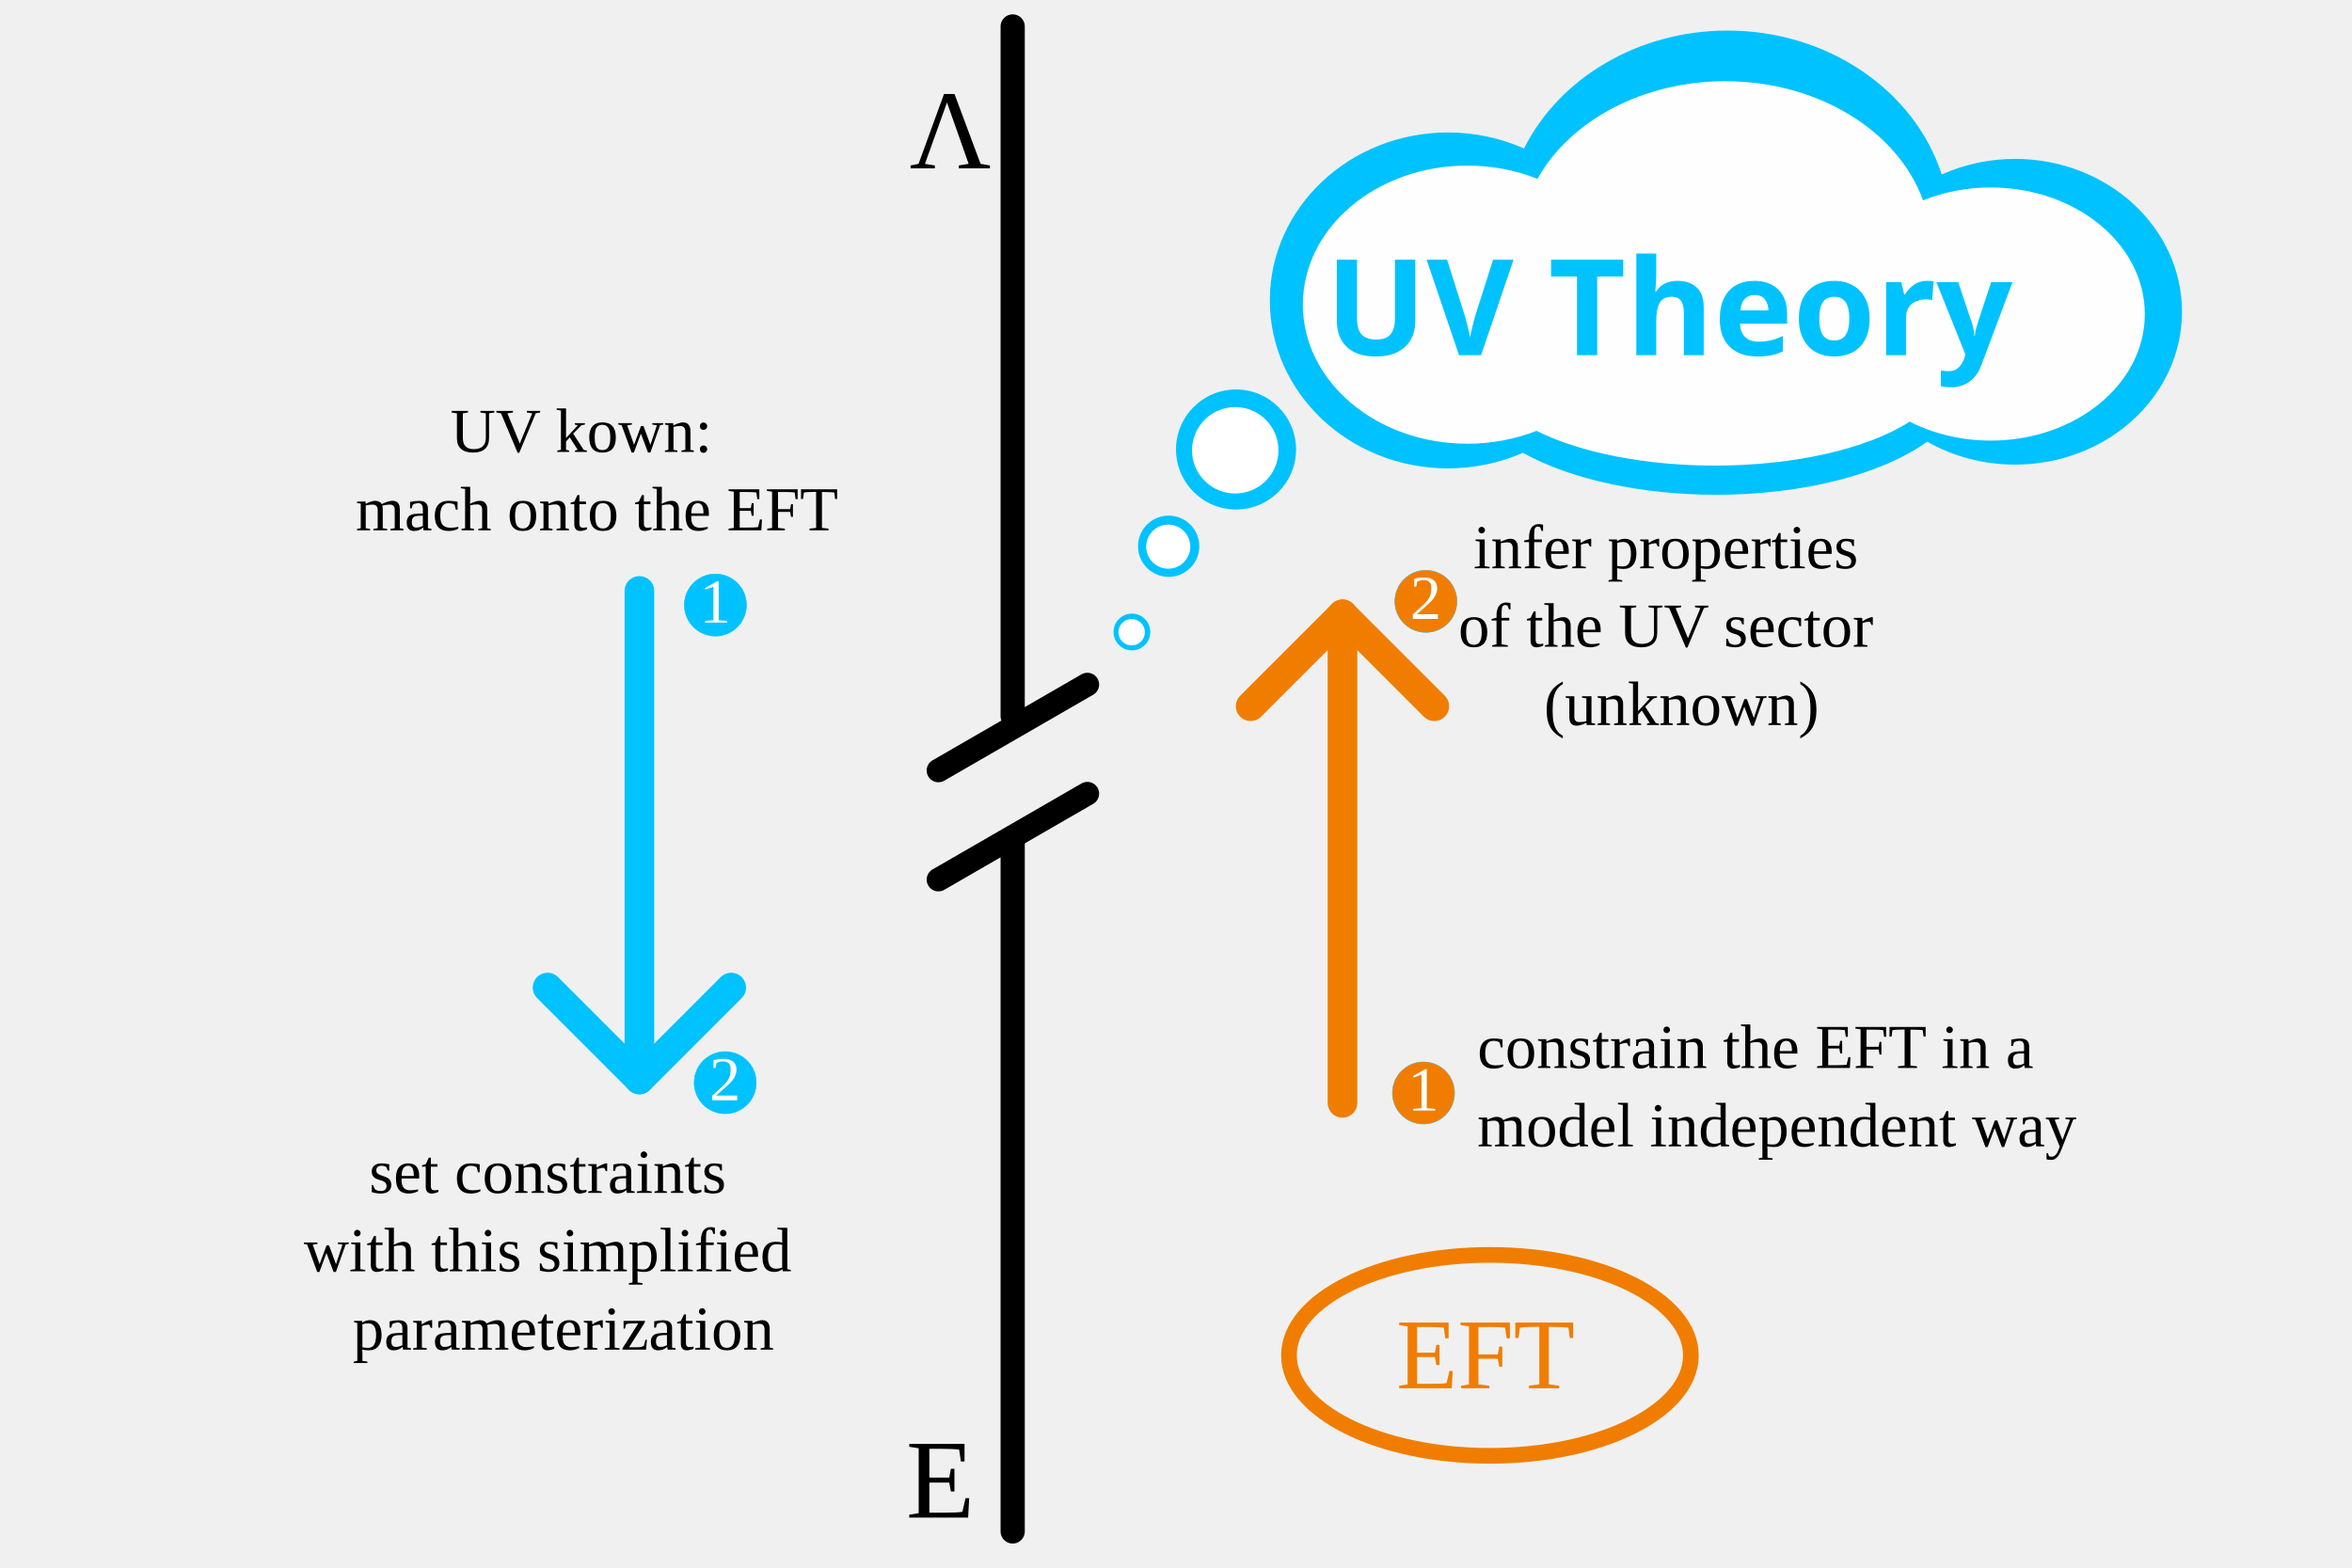
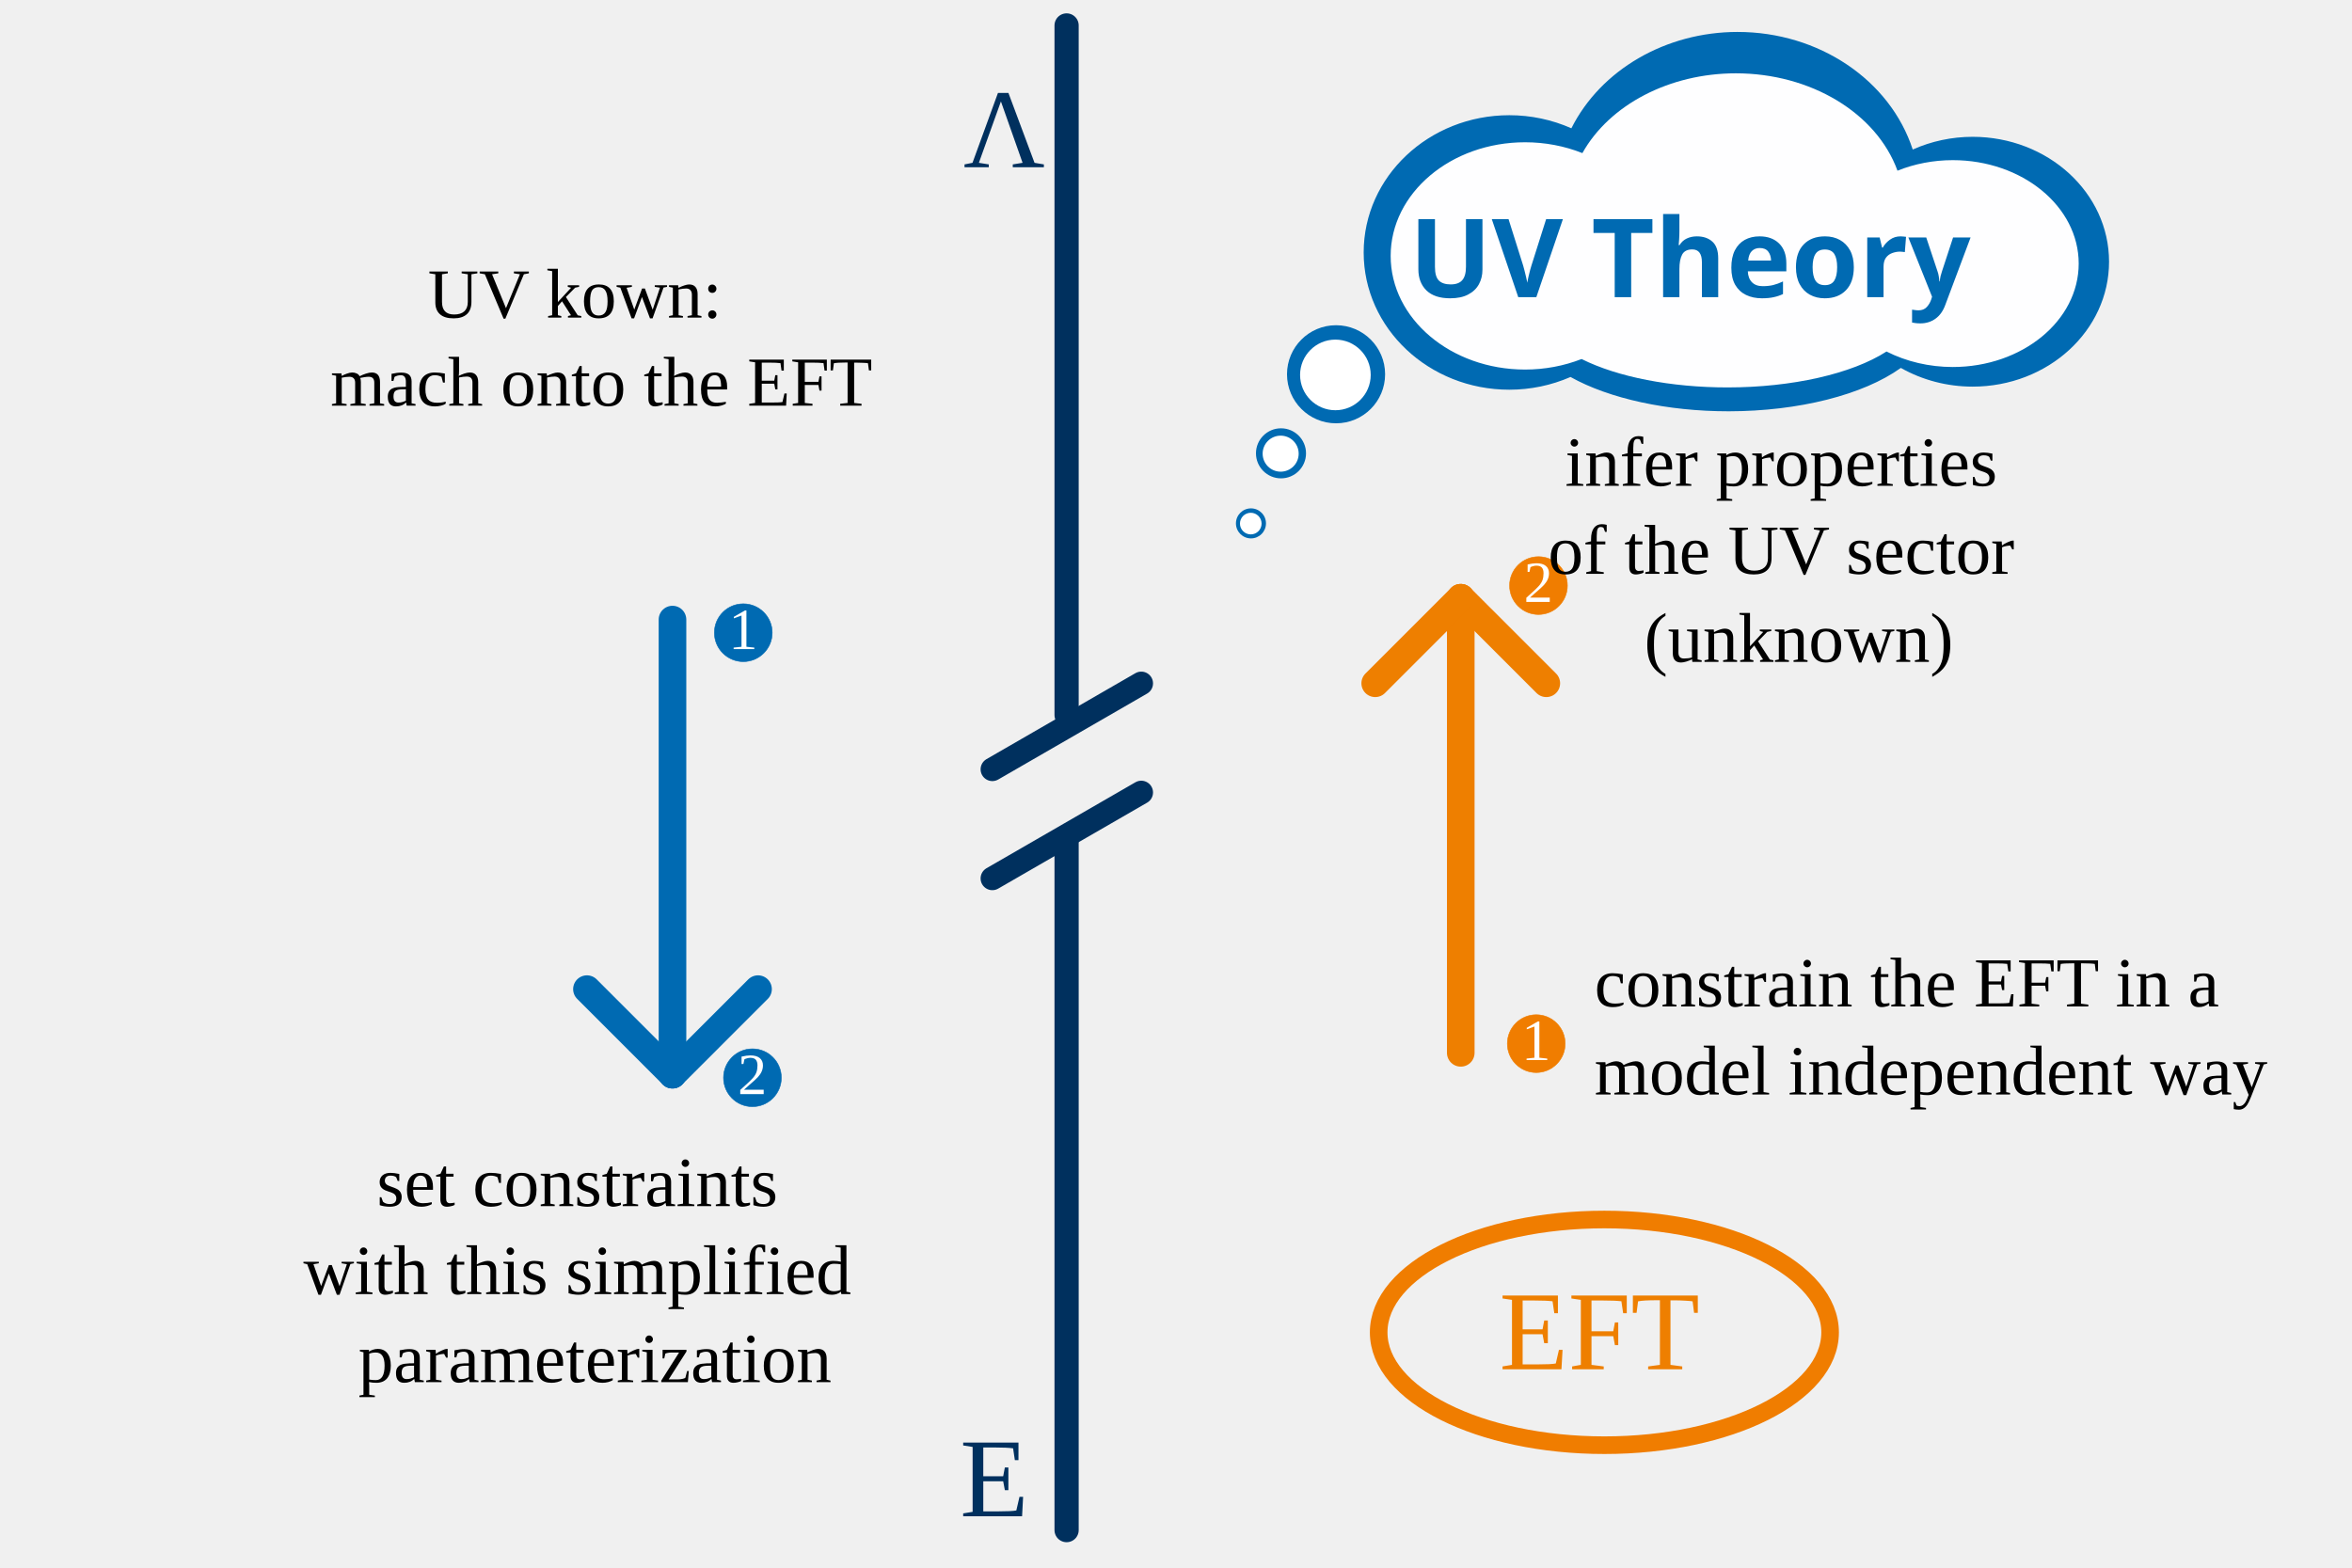
<svg xmlns="http://www.w3.org/2000/svg" width="1500" height="1000" viewBox="0 0 396.875 264.583" version="1.1" id="svg5">
  <defs id="defs2">
    <marker style="overflow:visible;" id="Arrow1Mend" refX="0.0" refY="0.0" orient="auto">
      <path transform="scale(0.4) rotate(180) translate(10,0)" style="fill-rule:evenodd;fill:context-stroke;stroke:context-stroke;stroke-width:1.0pt;" d="M 0.0,0.0 L 5.0,-5.0 L -12.5,0.0 L 5.0,5.0 L 0.0,0.0 z " id="path862" />
    </marker>
    <marker style="overflow:visible" id="marker1133" refX="0.0" refY="0.0" orient="auto">
      <path transform="scale(0.8) translate(12.5,0)" style="fill-rule:evenodd;fill:context-stroke;stroke:context-stroke;stroke-width:1.0pt" d="M 0.0,0.0 L 5.0,-5.0 L -12.5,0.0 L 5.0,5.0 L 0.0,0.0 z " id="path1131" />
    </marker>
    <marker style="overflow:visible" id="marker1123" refX="0.0" refY="0.0" orient="auto">
      <path transform="scale(0.8) translate(12.5,0)" style="fill-rule:evenodd;fill:context-stroke;stroke:context-stroke;stroke-width:1.0pt" d="M 0.0,0.0 L 5.0,-5.0 L -12.5,0.0 L 5.0,5.0 L 0.0,0.0 z " id="path1121" />
    </marker>
    <marker style="overflow:visible" id="Arrow1Lstart" refX="0.0" refY="0.0" orient="auto">
      <path transform="scale(0.8) translate(12.5,0)" style="fill-rule:evenodd;fill:context-stroke;stroke:context-stroke;stroke-width:1.0pt" d="M 0.0,0.0 L 5.0,-5.0 L -12.5,0.0 L 5.0,5.0 L 0.0,0.0 z " id="path853" />
    </marker>
  </defs>
  <g id="layer1">
-     <text xml:space="preserve" style="font-style:normal;font-weight:normal;font-size:18.997px;line-height:1.25;font-family:sans-serif;fill:#000000;fill-opacity:1;stroke:none;stroke-width:0.475" x="153.465" y="28.406" id="text5492">
-       <tspan style="font-style:normal;font-variant:normal;font-weight:normal;font-stretch:normal;font-family:'Liberation Serif';-inkscape-font-specification:'Liberation Serif';stroke-width:0.475" x="153.465" y="28.406" id="tspan9560">Λ</tspan>
+     <text xml:space="preserve" style="font-style:normal;font-weight:normal;font-size:18.993px;line-height:1.25;font-family:sans-serif;fill:#00305e;fill-opacity:1;stroke:none;stroke-width:0.475" x="162.566" y="28.23" id="text5492">
+       <tspan style="font-style:normal;font-variant:normal;font-weight:normal;font-stretch:normal;font-family:'Liberation Serif';-inkscape-font-specification:'Liberation Serif';fill:#00305e;fill-opacity:1;stroke-width:0.475" x="162.566" y="28.23" id="tspan9560">Λ</tspan>
    </text>
-     <path style="fill:none;stroke:#000000;stroke-width:4.084;stroke-linecap:round;stroke-linejoin:miter;stroke-miterlimit:4;stroke-dasharray:none;stroke-opacity:1" d="M 170.879,4.465 V 120.882" id="path1956" />
-     <path style="fill:none;stroke:#000000;stroke-width:4.084;stroke-linecap:round;stroke-linejoin:miter;stroke-miterlimit:4;stroke-dasharray:none;stroke-opacity:1" d="M 170.879,142.048 V 258.465" id="path2071" />
-     <path style="fill:none;stroke:#000000;stroke-width:3.969;stroke-linecap:round;stroke-linejoin:miter;stroke-miterlimit:4;stroke-dasharray:none;stroke-opacity:1" d="m 158.348,148.455 c 25.132,-14.51 25.132,-14.51 25.132,-14.51" id="path2965" />
-     <path style="fill:none;stroke:#000000;stroke-width:3.969;stroke-linecap:round;stroke-linejoin:miter;stroke-miterlimit:4;stroke-dasharray:none;stroke-opacity:1" d="m 158.348,130.039 c 25.132,-14.51 25.132,-14.51 25.132,-14.51" id="path3065" />
-     <text xml:space="preserve" style="font-style:normal;font-weight:normal;font-size:18.997px;line-height:1.25;font-family:sans-serif;fill:#000000;fill-opacity:1;stroke:none;stroke-width:0.475" x="152.88" y="256.128" id="text3897">
-       <tspan style="font-style:normal;font-variant:normal;font-weight:normal;font-stretch:normal;font-family:'Liberation Serif';-inkscape-font-specification:'Liberation Serif';stroke-width:0.475" x="152.88" y="256.128" id="tspan3895">E</tspan>
+     <path style="fill:none;stroke:#00305e;stroke-width:4.084;stroke-linecap:round;stroke-linejoin:miter;stroke-miterlimit:4;stroke-dasharray:none;stroke-opacity:1" d="M 179.977,4.294 V 120.686" id="path1956" />
+     <path style="fill:none;stroke:#00305e;stroke-width:4.084;stroke-linecap:round;stroke-linejoin:miter;stroke-miterlimit:4;stroke-dasharray:none;stroke-opacity:1" d="M 179.977,141.849 V 258.241" id="path2071" />
+     <path style="fill:none;stroke:#00305e;stroke-width:3.968;stroke-linecap:round;stroke-linejoin:miter;stroke-miterlimit:4;stroke-dasharray:none;stroke-opacity:1" d="m 167.449,148.254 c 25.127,-14.507 25.127,-14.507 25.127,-14.507" id="path2965" />
+     <path style="fill:none;stroke:#00305e;stroke-width:3.968;stroke-linecap:round;stroke-linejoin:miter;stroke-miterlimit:4;stroke-dasharray:none;stroke-opacity:1" d="m 167.449,129.841 c 25.127,-14.507 25.127,-14.507 25.127,-14.507" id="path3065" />
+     <text xml:space="preserve" style="font-style:normal;font-weight:normal;font-size:18.993px;line-height:1.25;font-family:sans-serif;fill:#00305e;fill-opacity:1;stroke:none;stroke-width:0.475" x="161.982" y="255.904" id="text3897">
+       <tspan style="font-style:normal;font-variant:normal;font-weight:normal;font-stretch:normal;font-family:'Liberation Serif';-inkscape-font-specification:'Liberation Serif';fill:#00305e;fill-opacity:1;stroke-width:0.475" x="161.982" y="255.904" id="tspan3895">E</tspan>
    </text>
-     <text xml:space="preserve" style="font-style:normal;font-weight:normal;font-size:16.933px;line-height:1.25;font-family:sans-serif;fill:#f07d00;fill-opacity:1;stroke:none;stroke-width:0.265;stroke-miterlimit:4;stroke-dasharray:none" x="235.621" y="234.304" id="text5481">
-       <tspan id="tspan5479" style="font-style:normal;font-variant:normal;font-weight:normal;font-stretch:normal;font-size:16.933px;font-family:'Liberation Serif';-inkscape-font-specification:'Liberation Serif';fill:#f07d00;fill-opacity:1;stroke-width:0.265;stroke-miterlimit:4;stroke-dasharray:none" x="235.621" y="234.304">EFT</tspan>
+     <text xml:space="preserve" style="font-style:normal;font-weight:normal;font-size:19.019px;line-height:1.25;font-family:sans-serif;fill:#ee7f00;fill-opacity:1;stroke:none;stroke-width:0.298;stroke-miterlimit:4;stroke-dasharray:none" x="252.994" y="231.103" id="text5481">
+       <tspan id="tspan5479" style="font-style:normal;font-variant:normal;font-weight:normal;font-stretch:normal;font-size:19.019px;font-family:'Liberation Serif';-inkscape-font-specification:'Liberation Serif';fill:#ee7f00;fill-opacity:1;stroke-width:0.298;stroke-miterlimit:4;stroke-dasharray:none" x="252.994" y="231.103">EFT</tspan>
    </text>
-     <ellipse style="opacity:1;fill:#ff0000;fill-opacity:0;stroke:#f07d00;stroke-width:2.646;stroke-linecap:round;stroke-linejoin:round;stroke-opacity:1" id="path27969" cx="251.407" cy="228.749" rx="33.91" ry="16.955" />
-     <path style="opacity:1;fill:none;stroke:#f07d00;stroke-width:5;stroke-linecap:round;stroke-linejoin:round;stroke-miterlimit:4;stroke-dasharray:none;stroke-opacity:1;paint-order:stroke fill markers" d="M 226.528,186.132 V 103.696" id="path29809" />
-     <path style="fill:none;stroke:#f07d00;stroke-width:5;stroke-linecap:round;stroke-linejoin:round;stroke-miterlimit:4;stroke-dasharray:none;stroke-opacity:1" d="m 226.528,103.696 15.493,15.493" id="path31731" />
-     <path style="fill:none;stroke:#f07d00;stroke-width:5;stroke-linecap:round;stroke-linejoin:round;stroke-miterlimit:4;stroke-dasharray:none;stroke-opacity:1" d="M 211.034,119.189 226.528,103.696" id="path31731-5" />
-     <path style="fill:none;stroke:#00c2ff;stroke-width:5;stroke-linecap:round;stroke-linejoin:round;stroke-miterlimit:4;stroke-dasharray:none;stroke-opacity:1;paint-order:stroke fill markers" d="M 107.891,99.733 V 182.169" id="path29809-0" />
-     <path style="fill:none;stroke:#00c2ff;stroke-width:5;stroke-linecap:round;stroke-linejoin:round;stroke-miterlimit:4;stroke-dasharray:none;stroke-opacity:1" d="M 107.891,182.169 92.397,166.676" id="path31731-4" />
-     <path style="fill:none;stroke:#00c2ff;stroke-width:5;stroke-linecap:round;stroke-linejoin:round;stroke-miterlimit:4;stroke-dasharray:none;stroke-opacity:1" d="m 123.384,166.676 -15.493,15.493" id="path31731-5-4" />
+     <ellipse style="opacity:1;fill:#ff0000;fill-opacity:0;stroke:#f07d00;stroke-width:2.972;stroke-linecap:round;stroke-linejoin:round;stroke-opacity:1" id="path27969" cx="270.724" cy="224.865" rx="38.087" ry="19.044" />
+     <path style="opacity:1;fill:none;stroke:#ee7f00;stroke-width:4.659;stroke-linecap:round;stroke-linejoin:round;stroke-miterlimit:4;stroke-dasharray:none;stroke-opacity:1;paint-order:stroke fill markers" d="M 246.488,177.691 V 100.885" id="path29809" />
+     <path style="fill:none;stroke:#ee7f00;stroke-width:4.659;stroke-linecap:round;stroke-linejoin:round;stroke-miterlimit:4;stroke-dasharray:none;stroke-opacity:1" d="m 246.488,100.885 14.435,14.435" id="path31731" />
+     <path style="fill:none;stroke:#ee7f00;stroke-width:4.659;stroke-linecap:round;stroke-linejoin:round;stroke-miterlimit:4;stroke-dasharray:none;stroke-opacity:1" d="m 232.052,115.32 14.435,-14.435" id="path31731-5" />
+     <path style="fill:none;stroke:#006ab2;stroke-width:4.659;stroke-linecap:round;stroke-linejoin:round;stroke-miterlimit:4;stroke-dasharray:none;stroke-opacity:1;paint-order:stroke fill markers" d="m 113.475,104.568 v 76.806" id="path29809-0" />
+     <path style="fill:none;stroke:#006ab2;stroke-width:4.659;stroke-linecap:round;stroke-linejoin:round;stroke-miterlimit:4;stroke-dasharray:none;stroke-opacity:1" d="M 113.475,181.374 99.04,166.939" id="path31731-4" />
+     <path style="fill:none;stroke:#006ab2;stroke-width:4.659;stroke-linecap:round;stroke-linejoin:round;stroke-miterlimit:4;stroke-dasharray:none;stroke-opacity:1" d="m 127.91,166.939 -14.435,14.435" id="path31731-5-4" />
  </g>
  <g id="layer2">
-     <ellipse style="fill:#000000;fill-opacity:0;stroke-width:2.229;stroke-linecap:round;stroke-linejoin:round" id="path945" cx="244.739" cy="21.351" rx="32.907" ry="21.764" />
-     <ellipse style="fill:#0000ff;fill-opacity:0;stroke-width:2.229;stroke-linecap:round;stroke-linejoin:round" id="path1015" cx="309.683" cy="23.092" rx="27.162" ry="20.023" />
-     <path id="path3315-6" style="fill:#00c2ff;fill-opacity:1;stroke-width:3.761;stroke-linecap:round;stroke-linejoin:round" d="m 291.498,5.158 a 37.666,33.761 0 0 0 -34.338,19.9 30.079,28.346 0 0 0 -12.812,-2.701 30.079,28.346 0 0 0 -30.079,28.346 30.079,28.346 0 0 0 30.079,28.346 30.079,28.346 0 0 0 12.635,-2.628 42.273,19.428 0 0 0 32.692,7.087 42.273,19.428 0 0 0 35.517,-8.96 28.182,25.798 0 0 0 14.812,3.864 28.182,25.798 0 0 0 28.182,-25.798 28.182,25.798 0 0 0 -28.182,-25.798 28.182,25.798 0 0 0 -12.355,2.628 37.666,33.761 0 0 0 -36.15,-24.286 z" />
+     <ellipse style="fill:#000000;fill-opacity:0;stroke-width:1.821;stroke-linecap:round;stroke-linejoin:round" id="path945" cx="255.004" cy="18.622" rx="26.891" ry="17.785" />
+     <ellipse style="fill:#0000ff;fill-opacity:0;stroke-width:1.821;stroke-linecap:round;stroke-linejoin:round" id="path1015" cx="308.073" cy="20.045" rx="22.195" ry="16.362" />
+     <path id="path3315-6" style="fill:#006ab2;fill-opacity:1;stroke-width:3.073;stroke-linecap:round;stroke-linejoin:round" d="m 293.213,5.39 a 30.779,27.588 0 0 0 -28.06,16.261 24.579,23.164 0 0 0 -10.469,-2.207 24.579,23.164 0 0 0 -24.579,23.164 24.579,23.164 0 0 0 24.579,23.164 24.579,23.164 0 0 0 10.325,-2.147 34.543,15.876 0 0 0 26.715,5.791 34.543,15.876 0 0 0 29.023,-7.322 23.029,21.081 0 0 0 12.103,3.158 23.029,21.081 0 0 0 23.029,-21.081 23.029,21.081 0 0 0 -23.029,-21.081 23.029,21.081 0 0 0 -10.096,2.148 30.779,27.588 0 0 0 -29.54,-19.846 z" />
  </g>
  <g id="layer3">
-     <path id="path3315" style="fill:#fefeff;fill-opacity:1;stroke-width:3.288;stroke-linecap:round;stroke-linejoin:round" d="m 291.129,13.704 a 34.769,27.956 0 0 0 -31.697,16.478 27.765,23.472 0 0 0 -11.826,-2.236 27.765,23.472 0 0 0 -27.765,23.472 27.765,23.472 0 0 0 27.765,23.472 27.765,23.472 0 0 0 11.663,-2.176 39.021,16.088 0 0 0 30.177,5.868 39.021,16.088 0 0 0 32.784,-7.419 26.014,21.362 0 0 0 13.672,3.2 26.014,21.362 0 0 0 26.014,-21.362 26.014,21.362 0 0 0 -26.014,-21.362 26.014,21.362 0 0 0 -11.405,2.176 34.769,27.956 0 0 0 -33.369,-20.11 z" />
-     <circle style="fill:#00c2ff;fill-opacity:1;stroke-width:1.729;stroke-linecap:round;stroke-linejoin:round" id="path4277" cx="208.566" cy="75.861" r="10.129" />
-     <circle style="fill:#ffffff;fill-opacity:1;stroke-width:1.729;stroke-linecap:round;stroke-linejoin:round" id="path4345" cx="208.431" cy="75.996" r="7.293" />
-     <circle style="fill:#00c2ff;fill-opacity:1;stroke-width:0.529;stroke-linecap:round;stroke-linejoin:round" id="path4277-7" cx="190.996" cy="106.66" r="3.101" />
-     <circle style="fill:#ffffff;fill-opacity:1;stroke-width:0.529;stroke-linecap:round;stroke-linejoin:round" id="path4345-5" cx="190.955" cy="106.701" r="2.232" />
-     <circle style="fill:#00c2ff;fill-opacity:1;stroke-width:0.882;stroke-linecap:round;stroke-linejoin:round" id="path4277-3" cx="197.197" cy="92.191" r="5.168" />
-     <circle style="fill:#ffffff;fill-opacity:1;stroke-width:0.882;stroke-linecap:round;stroke-linejoin:round" id="path4345-56" cx="197.128" cy="92.26" r="3.721" />
-     <text xml:space="preserve" style="font-style:normal;font-weight:normal;font-size:22.578px;line-height:1.25;font-family:sans-serif;fill:#00c2ff;fill-opacity:1;stroke:none;stroke-width:0.265" x="223.656" y="59.945" id="text6170">
-       <tspan id="tspan6168" style="font-style:normal;font-variant:normal;font-weight:bold;font-stretch:normal;font-size:22.578px;font-family:sans-serif;-inkscape-font-specification:'sans-serif Bold';fill:#00c2ff;fill-opacity:1;stroke-width:0.265" x="223.656" y="59.945">UV Theory</tspan>
+     <path id="path3315" style="fill:#fefeff;fill-opacity:1;stroke-width:2.687;stroke-linecap:round;stroke-linejoin:round" d="m 292.912,12.374 a 28.411,22.844 0 0 0 -25.901,13.465 22.688,19.18 0 0 0 -9.664,-1.828 22.688,19.18 0 0 0 -22.688,19.18 22.688,19.18 0 0 0 22.688,19.18 22.688,19.18 0 0 0 9.531,-1.778 31.886,13.146 0 0 0 24.66,4.795 31.886,13.146 0 0 0 26.79,-6.063 21.258,17.456 0 0 0 11.172,2.615 21.258,17.456 0 0 0 21.258,-17.456 21.258,17.456 0 0 0 -21.258,-17.456 21.258,17.456 0 0 0 -9.32,1.779 28.411,22.844 0 0 0 -27.268,-16.433 z" />
+     <circle style="fill:#006ab2;fill-opacity:1;stroke-width:1.413;stroke-linecap:round;stroke-linejoin:round" id="path4277" cx="225.445" cy="63.166" r="8.277" />
+     <circle style="fill:#ffffff;fill-opacity:1;stroke-width:1.413;stroke-linecap:round;stroke-linejoin:round" id="path4345" cx="225.334" cy="63.276" r="5.959" />
+     <circle style="fill:#006ab2;fill-opacity:1;stroke-width:0.432;stroke-linecap:round;stroke-linejoin:round" id="path4277-7" cx="211.087" cy="88.333" r="2.534" />
+     <circle style="fill:#ffffff;fill-opacity:1;stroke-width:0.432;stroke-linecap:round;stroke-linejoin:round" id="path4345-5" cx="211.054" cy="88.367" r="1.824" />
+     <circle style="fill:#006ab2;fill-opacity:1;stroke-width:0.721;stroke-linecap:round;stroke-linejoin:round" id="path4277-3" cx="216.155" cy="76.51" r="4.223" />
+     <circle style="fill:#ffffff;fill-opacity:1;stroke-width:0.721;stroke-linecap:round;stroke-linejoin:round" id="path4345-56" cx="216.098" cy="76.566" r="3.04" />
+     <text xml:space="preserve" style="font-style:normal;font-weight:normal;font-size:18.45px;line-height:1.25;font-family:sans-serif;fill:#006ab2;fill-opacity:1;stroke:none;stroke-width:0.216" x="237.775" y="50.159" id="text6170">
+       <tspan id="tspan6168" style="font-style:normal;font-variant:normal;font-weight:bold;font-stretch:normal;font-size:18.45px;font-family:sans-serif;-inkscape-font-specification:'sans-serif Bold';fill:#006ab2;fill-opacity:1;stroke-width:0.216" x="237.775" y="50.159">UV Theory</tspan>
    </text>
-     <circle style="opacity:1;fill:#f07d00;fill-opacity:1;stroke:#00c2ff;stroke-width:0.098;stroke-linecap:round;stroke-linejoin:round;stroke-miterlimit:4;stroke-dasharray:none;stroke-opacity:1;paint-order:stroke fill markers" id="path42083" cx="240.2" cy="184.467" r="5.236" />
-     <text xml:space="preserve" style="font-style:normal;font-weight:normal;font-size:10.583px;line-height:1.25;font-family:sans-serif;fill:#ffffff;fill-opacity:1;stroke:none;stroke-width:0.265" x="237.525" y="187.434" id="text44433">
-       <tspan id="tspan44431" style="font-style:normal;font-variant:normal;font-weight:normal;font-stretch:normal;font-family:'Liberation Serif';-inkscape-font-specification:'Liberation Serif';fill:#ffffff;fill-opacity:1;stroke-width:0.265" x="237.525" y="187.434">1</tspan>
+     <circle style="opacity:1;fill:#f07d00;fill-opacity:1;stroke:#ee7f00;stroke-width:0.091;stroke-linecap:round;stroke-linejoin:round;stroke-miterlimit:4;stroke-dasharray:none;stroke-opacity:1;paint-order:stroke fill markers" id="path42083" cx="259.226" cy="176.139" r="4.878" />
+     <text xml:space="preserve" style="font-style:normal;font-weight:normal;font-size:9.861px;line-height:1.25;font-family:sans-serif;fill:#ffffff;fill-opacity:1;stroke:none;stroke-width:0.247" x="256.734" y="178.904" id="text44433">
+       <tspan id="tspan44431" style="font-style:normal;font-variant:normal;font-weight:normal;font-stretch:normal;font-family:'Liberation Serif';-inkscape-font-specification:'Liberation Serif';fill:#ffffff;fill-opacity:1;stroke-width:0.247" x="256.734" y="178.904">1</tspan>
    </text>
-     <circle style="fill:#00c2ff;fill-opacity:1;stroke:#00c2ff;stroke-width:0.098;stroke-linecap:round;stroke-linejoin:round;stroke-miterlimit:4;stroke-dasharray:none;stroke-opacity:1;paint-order:stroke fill markers" id="path42083-3" cx="120.716" cy="102.113" r="5.236" />
-     <text xml:space="preserve" style="font-style:normal;font-weight:normal;font-size:10.583px;line-height:1.25;font-family:sans-serif;fill:#ffffff;fill-opacity:1;stroke:none;stroke-width:0.265" x="118.041" y="105.08" id="text44433-0">
-       <tspan id="tspan44431-6" style="font-style:normal;font-variant:normal;font-weight:normal;font-stretch:normal;font-family:'Liberation Serif';-inkscape-font-specification:'Liberation Serif';fill:#ffffff;fill-opacity:1;stroke-width:0.265" x="118.041" y="105.08">1</tspan>
+     <circle style="fill:#006ab2;fill-opacity:1;stroke:#006ab2;stroke-width:0.091;stroke-linecap:round;stroke-linejoin:round;stroke-miterlimit:4;stroke-dasharray:none;stroke-opacity:1;paint-order:stroke fill markers" id="path42083-3" cx="125.424" cy="106.785" r="4.878" />
+     <text xml:space="preserve" style="font-style:normal;font-weight:normal;font-size:9.861px;line-height:1.25;font-family:sans-serif;fill:#ffffff;fill-opacity:1;stroke:none;stroke-width:0.247" x="122.932" y="109.549" id="text44433-0">
+       <tspan id="tspan44431-6" style="font-style:normal;font-variant:normal;font-weight:normal;font-stretch:normal;font-family:'Liberation Serif';-inkscape-font-specification:'Liberation Serif';fill:#ffffff;fill-opacity:1;stroke-width:0.247" x="122.932" y="109.549">1</tspan>
    </text>
-     <circle style="fill:#00c2ff;fill-opacity:1;stroke:#00c2ff;stroke-width:0.098;stroke-linecap:round;stroke-linejoin:round;stroke-miterlimit:4;stroke-dasharray:none;stroke-opacity:1;paint-order:stroke fill markers" id="path42083-3-7" cx="122.37" cy="182.728" r="5.236" />
-     <text xml:space="preserve" style="font-style:normal;font-weight:normal;font-size:10.583px;line-height:1.25;font-family:sans-serif;fill:#ffffff;fill-opacity:1;stroke:none;stroke-width:0.265" x="119.695" y="185.695" id="text44433-0-9">
-       <tspan id="tspan44431-6-8" style="font-style:normal;font-variant:normal;font-weight:normal;font-stretch:normal;font-family:'Liberation Serif';-inkscape-font-specification:'Liberation Serif';fill:#ffffff;fill-opacity:1;stroke-width:0.265" x="119.695" y="185.695">2</tspan>
+     <circle style="fill:#006ab2;fill-opacity:1;stroke:#006ab2;stroke-width:0.091;stroke-linecap:round;stroke-linejoin:round;stroke-miterlimit:4;stroke-dasharray:none;stroke-opacity:1;paint-order:stroke fill markers" id="path42083-3-7" cx="126.965" cy="181.894" r="4.878" />
+     <text xml:space="preserve" style="font-style:normal;font-weight:normal;font-size:9.861px;line-height:1.25;font-family:sans-serif;fill:#ffffff;fill-opacity:1;stroke:none;stroke-width:0.247" x="124.473" y="184.659" id="text44433-0-9">
+       <tspan id="tspan44431-6-8" style="font-style:normal;font-variant:normal;font-weight:normal;font-stretch:normal;font-family:'Liberation Serif';-inkscape-font-specification:'Liberation Serif';fill:#ffffff;fill-opacity:1;stroke-width:0.247" x="124.473" y="184.659">2</tspan>
    </text>
-     <circle style="fill:#f07d00;fill-opacity:1;stroke:#00c2ff;stroke-width:0.098;stroke-linecap:round;stroke-linejoin:round;stroke-miterlimit:4;stroke-dasharray:none;stroke-opacity:1;paint-order:stroke fill markers" id="path42083-7" cx="240.605" cy="101.493" r="5.236" />
-     <text xml:space="preserve" style="font-style:normal;font-weight:normal;font-size:10.583px;line-height:1.25;font-family:sans-serif;fill:#ffffff;fill-opacity:1;stroke:none;stroke-width:0.265" x="237.931" y="104.46" id="text44433-7">
-       <tspan id="tspan44431-5" style="font-style:normal;font-variant:normal;font-weight:normal;font-stretch:normal;font-family:'Liberation Serif';-inkscape-font-specification:'Liberation Serif';fill:#ffffff;fill-opacity:1;stroke-width:0.265" x="237.931" y="104.46">2</tspan>
+     <circle style="fill:#f07d00;fill-opacity:1;stroke:#ee7f00;stroke-width:0.091;stroke-linecap:round;stroke-linejoin:round;stroke-miterlimit:4;stroke-dasharray:none;stroke-opacity:1;paint-order:stroke fill markers" id="path42083-7" cx="259.604" cy="98.831" r="4.878" />
+     <text xml:space="preserve" style="font-style:normal;font-weight:normal;font-size:9.861px;line-height:1.25;font-family:sans-serif;fill:#ffffff;fill-opacity:1;stroke:none;stroke-width:0.247" x="257.112" y="101.596" id="text44433-7">
+       <tspan id="tspan44431-5" style="font-style:normal;font-variant:normal;font-weight:normal;font-stretch:normal;font-family:'Liberation Serif';-inkscape-font-specification:'Liberation Serif';fill:#ffffff;fill-opacity:1;stroke-width:0.247" x="257.112" y="101.596">2</tspan>
    </text>
-     <text xml:space="preserve" style="font-style:normal;font-variant:normal;font-weight:normal;font-stretch:normal;font-size:10.583px;line-height:1.25;font-family:'Liberation Serif';-inkscape-font-specification:'Liberation Serif';text-align:center;text-anchor:middle;fill:#000000;fill-opacity:1;stroke:none;stroke-width:0.265" x="107.35" y="76.274" id="text74933">
-       <tspan id="tspan74931" style="font-style:normal;font-variant:normal;font-weight:normal;font-stretch:normal;font-family:'Liberation Serif';-inkscape-font-specification:'Liberation Serif';text-align:center;text-anchor:middle;stroke-width:0.265" x="107.35" y="76.274">UV kown:</tspan>
-       <tspan style="font-style:normal;font-variant:normal;font-weight:normal;font-stretch:normal;font-family:'Liberation Serif';-inkscape-font-specification:'Liberation Serif';text-align:center;text-anchor:middle;stroke-width:0.265" x="107.35" y="89.504" id="tspan92325">mach onto the EFT</tspan>
+     <text xml:space="preserve" style="font-style:normal;font-variant:normal;font-weight:normal;font-stretch:normal;font-size:10.583px;line-height:1.25;font-family:'Liberation Serif';-inkscape-font-specification:'Liberation Serif';text-align:center;text-anchor:middle;white-space:pre;inline-size:96.653;fill:#000000;fill-opacity:1;stroke:none;stroke-width:0.265" x="107.35" y="76.274" id="text74933" transform="matrix(1.123188,0,0,1.123188,-11.65326,-32.06382)">
+       <tspan x="107.35" y="76.274" id="tspan52678">UV kown:
+ </tspan>
+       <tspan x="107.35" y="89.504" id="tspan52680">mach onto the EFT</tspan>
    </text>
-     <text xml:space="preserve" style="font-style:normal;font-variant:normal;font-weight:normal;font-stretch:normal;font-size:10.583px;line-height:1.25;font-family:'Liberation Serif';-inkscape-font-specification:'Liberation Serif';text-align:center;text-anchor:middle;fill:#000000;fill-opacity:1;stroke:none;stroke-width:0.265" x="101.676" y="201.331" id="text109072">
-       <tspan id="tspan109070" style="font-style:normal;font-variant:normal;font-weight:normal;font-stretch:normal;font-family:'Liberation Serif';-inkscape-font-specification:'Liberation Serif';text-align:center;text-anchor:middle;stroke-width:0.265" x="101.676" y="201.331">set constraints</tspan>
-       <tspan style="font-style:normal;font-variant:normal;font-weight:normal;font-stretch:normal;font-family:'Liberation Serif';-inkscape-font-specification:'Liberation Serif';text-align:center;text-anchor:middle;stroke-width:0.265" x="101.676" y="214.56" id="tspan109074">with this simplified</tspan>
-       <tspan style="font-style:normal;font-variant:normal;font-weight:normal;font-stretch:normal;font-family:'Liberation Serif';-inkscape-font-specification:'Liberation Serif';text-align:center;text-anchor:middle;stroke-width:0.265" x="101.676" y="227.79" id="tspan109076">parameterization</tspan>
+     <text xml:space="preserve" style="font-style:normal;font-variant:normal;font-weight:normal;font-stretch:normal;font-size:11.887px;line-height:1.25;font-family:'Liberation Serif';-inkscape-font-specification:'Liberation Serif';text-align:center;text-anchor:middle;fill:#000000;fill-opacity:1;stroke:none;stroke-width:0.297" x="107.816" y="203.552" id="text109072">
+       <tspan id="tspan109070" style="font-style:normal;font-variant:normal;font-weight:normal;font-stretch:normal;font-family:'Liberation Serif';-inkscape-font-specification:'Liberation Serif';text-align:center;text-anchor:middle;stroke-width:0.297" x="107.816" y="203.552">set constraints</tspan>
+       <tspan style="font-style:normal;font-variant:normal;font-weight:normal;font-stretch:normal;font-family:'Liberation Serif';-inkscape-font-specification:'Liberation Serif';text-align:center;text-anchor:middle;stroke-width:0.297" x="107.816" y="218.411" id="tspan109074">with this simplified</tspan>
+       <tspan style="font-style:normal;font-variant:normal;font-weight:normal;font-stretch:normal;font-family:'Liberation Serif';-inkscape-font-specification:'Liberation Serif';text-align:center;text-anchor:middle;stroke-width:0.297" x="107.816" y="233.27" id="tspan109076">parameterization</tspan>
    </text>
-     <text xml:space="preserve" style="font-style:normal;font-variant:normal;font-weight:normal;font-stretch:normal;font-size:10.583px;line-height:1.25;font-family:'Liberation Serif';-inkscape-font-specification:'Liberation Serif';text-align:center;text-anchor:middle;fill:#000000;fill-opacity:1;stroke:none;stroke-width:0.265" x="290.354" y="95.911" id="text118736">
-       <tspan id="tspan118734" style="font-style:normal;font-variant:normal;font-weight:normal;font-stretch:normal;font-family:'Liberation Serif';-inkscape-font-specification:'Liberation Serif';text-align:center;text-anchor:middle;stroke-width:0.265" x="290.354" y="95.911">infer properties</tspan>
-       <tspan style="font-style:normal;font-variant:normal;font-weight:normal;font-stretch:normal;font-family:'Liberation Serif';-inkscape-font-specification:'Liberation Serif';text-align:center;text-anchor:middle;stroke-width:0.265" x="290.354" y="109.141" id="tspan118738">of the UV sector</tspan>
-       <tspan style="font-style:normal;font-variant:normal;font-weight:normal;font-stretch:normal;font-family:'Liberation Serif';-inkscape-font-specification:'Liberation Serif';text-align:center;text-anchor:middle;stroke-width:0.265" x="290.354" y="122.37" id="tspan118740">(unknown)</tspan>
+     <text xml:space="preserve" style="font-style:normal;font-variant:normal;font-weight:normal;font-stretch:normal;font-size:11.887px;line-height:1.25;font-family:'Liberation Serif';-inkscape-font-specification:'Liberation Serif';text-align:center;text-anchor:middle;fill:#000000;fill-opacity:1;stroke:none;stroke-width:0.297" x="310.957" y="81.985" id="text118736">
+       <tspan id="tspan118734" style="font-style:normal;font-variant:normal;font-weight:normal;font-stretch:normal;font-family:'Liberation Serif';-inkscape-font-specification:'Liberation Serif';text-align:center;text-anchor:middle;stroke-width:0.297" x="310.957" y="81.985">infer properties</tspan>
+       <tspan style="font-style:normal;font-variant:normal;font-weight:normal;font-stretch:normal;font-family:'Liberation Serif';-inkscape-font-specification:'Liberation Serif';text-align:center;text-anchor:middle;stroke-width:0.297" x="310.957" y="96.843" id="tspan118738">of the UV sector</tspan>
+       <tspan style="font-style:normal;font-variant:normal;font-weight:normal;font-stretch:normal;font-family:'Liberation Serif';-inkscape-font-specification:'Liberation Serif';text-align:center;text-anchor:middle;stroke-width:0.297" x="310.957" y="111.702" id="tspan118740">(unknown)</tspan>
    </text>
-     <text xml:space="preserve" style="font-style:normal;font-variant:normal;font-weight:normal;font-stretch:normal;font-size:10.583px;line-height:1.25;font-family:'Liberation Serif';-inkscape-font-specification:'Liberation Serif';fill:#000000;fill-opacity:1;stroke:none;stroke-width:0.265" x="249.287" y="180.247" id="text126176">
-       <tspan id="tspan126174" style="font-style:normal;font-variant:normal;font-weight:normal;font-stretch:normal;font-family:'Liberation Serif';-inkscape-font-specification:'Liberation Serif';stroke-width:0.265" x="249.287" y="180.247">constrain the EFT in a</tspan>
-       <tspan style="font-style:normal;font-variant:normal;font-weight:normal;font-stretch:normal;font-family:'Liberation Serif';-inkscape-font-specification:'Liberation Serif';stroke-width:0.265" x="249.287" y="193.477" id="tspan126178">model independent way</tspan>
+     <text xml:space="preserve" style="font-style:normal;font-variant:normal;font-weight:normal;font-stretch:normal;font-size:11.887px;line-height:1.25;font-family:'Liberation Serif';-inkscape-font-specification:'Liberation Serif';fill:#000000;fill-opacity:1;stroke:none;stroke-width:0.297" x="269.046" y="169.861" id="text126176">
+       <tspan id="tspan126174" style="font-style:normal;font-variant:normal;font-weight:normal;font-stretch:normal;font-family:'Liberation Serif';-inkscape-font-specification:'Liberation Serif';stroke-width:0.297" x="269.046" y="169.861">constrain the EFT in a</tspan>
+       <tspan style="font-style:normal;font-variant:normal;font-weight:normal;font-stretch:normal;font-family:'Liberation Serif';-inkscape-font-specification:'Liberation Serif';stroke-width:0.297" x="269.046" y="184.72" id="tspan126178">model independent way</tspan>
    </text>
  </g>
  <g id="layer4" style="mix-blend-mode:normal" />
</svg>
